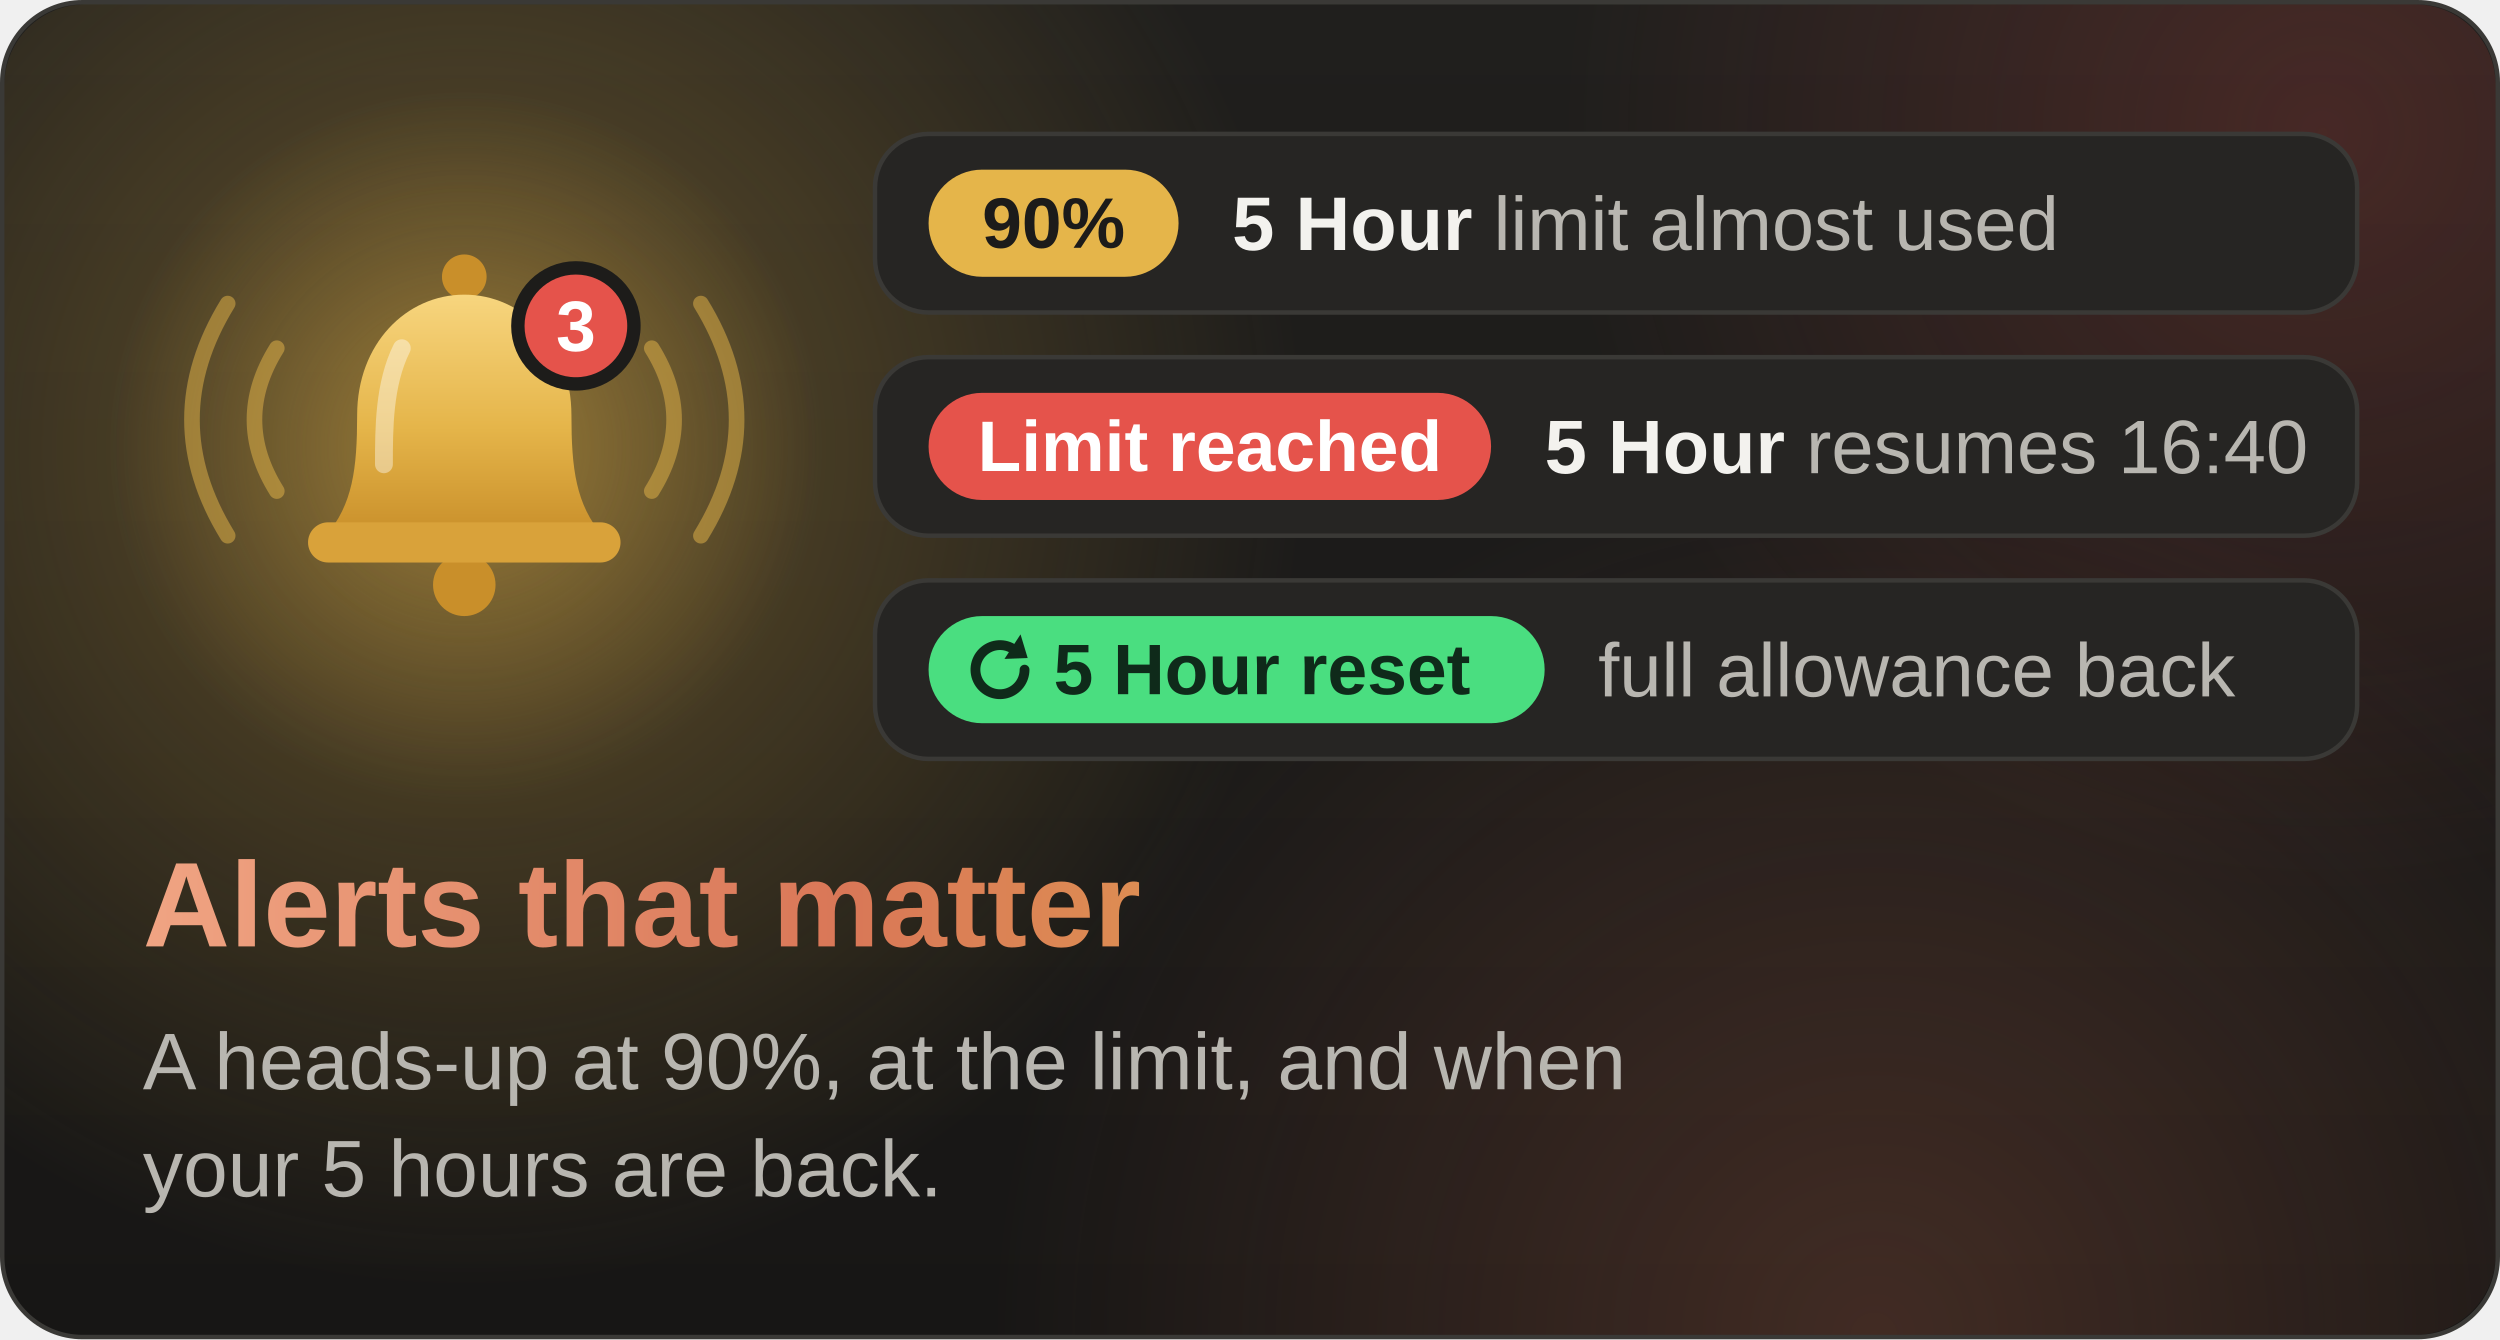
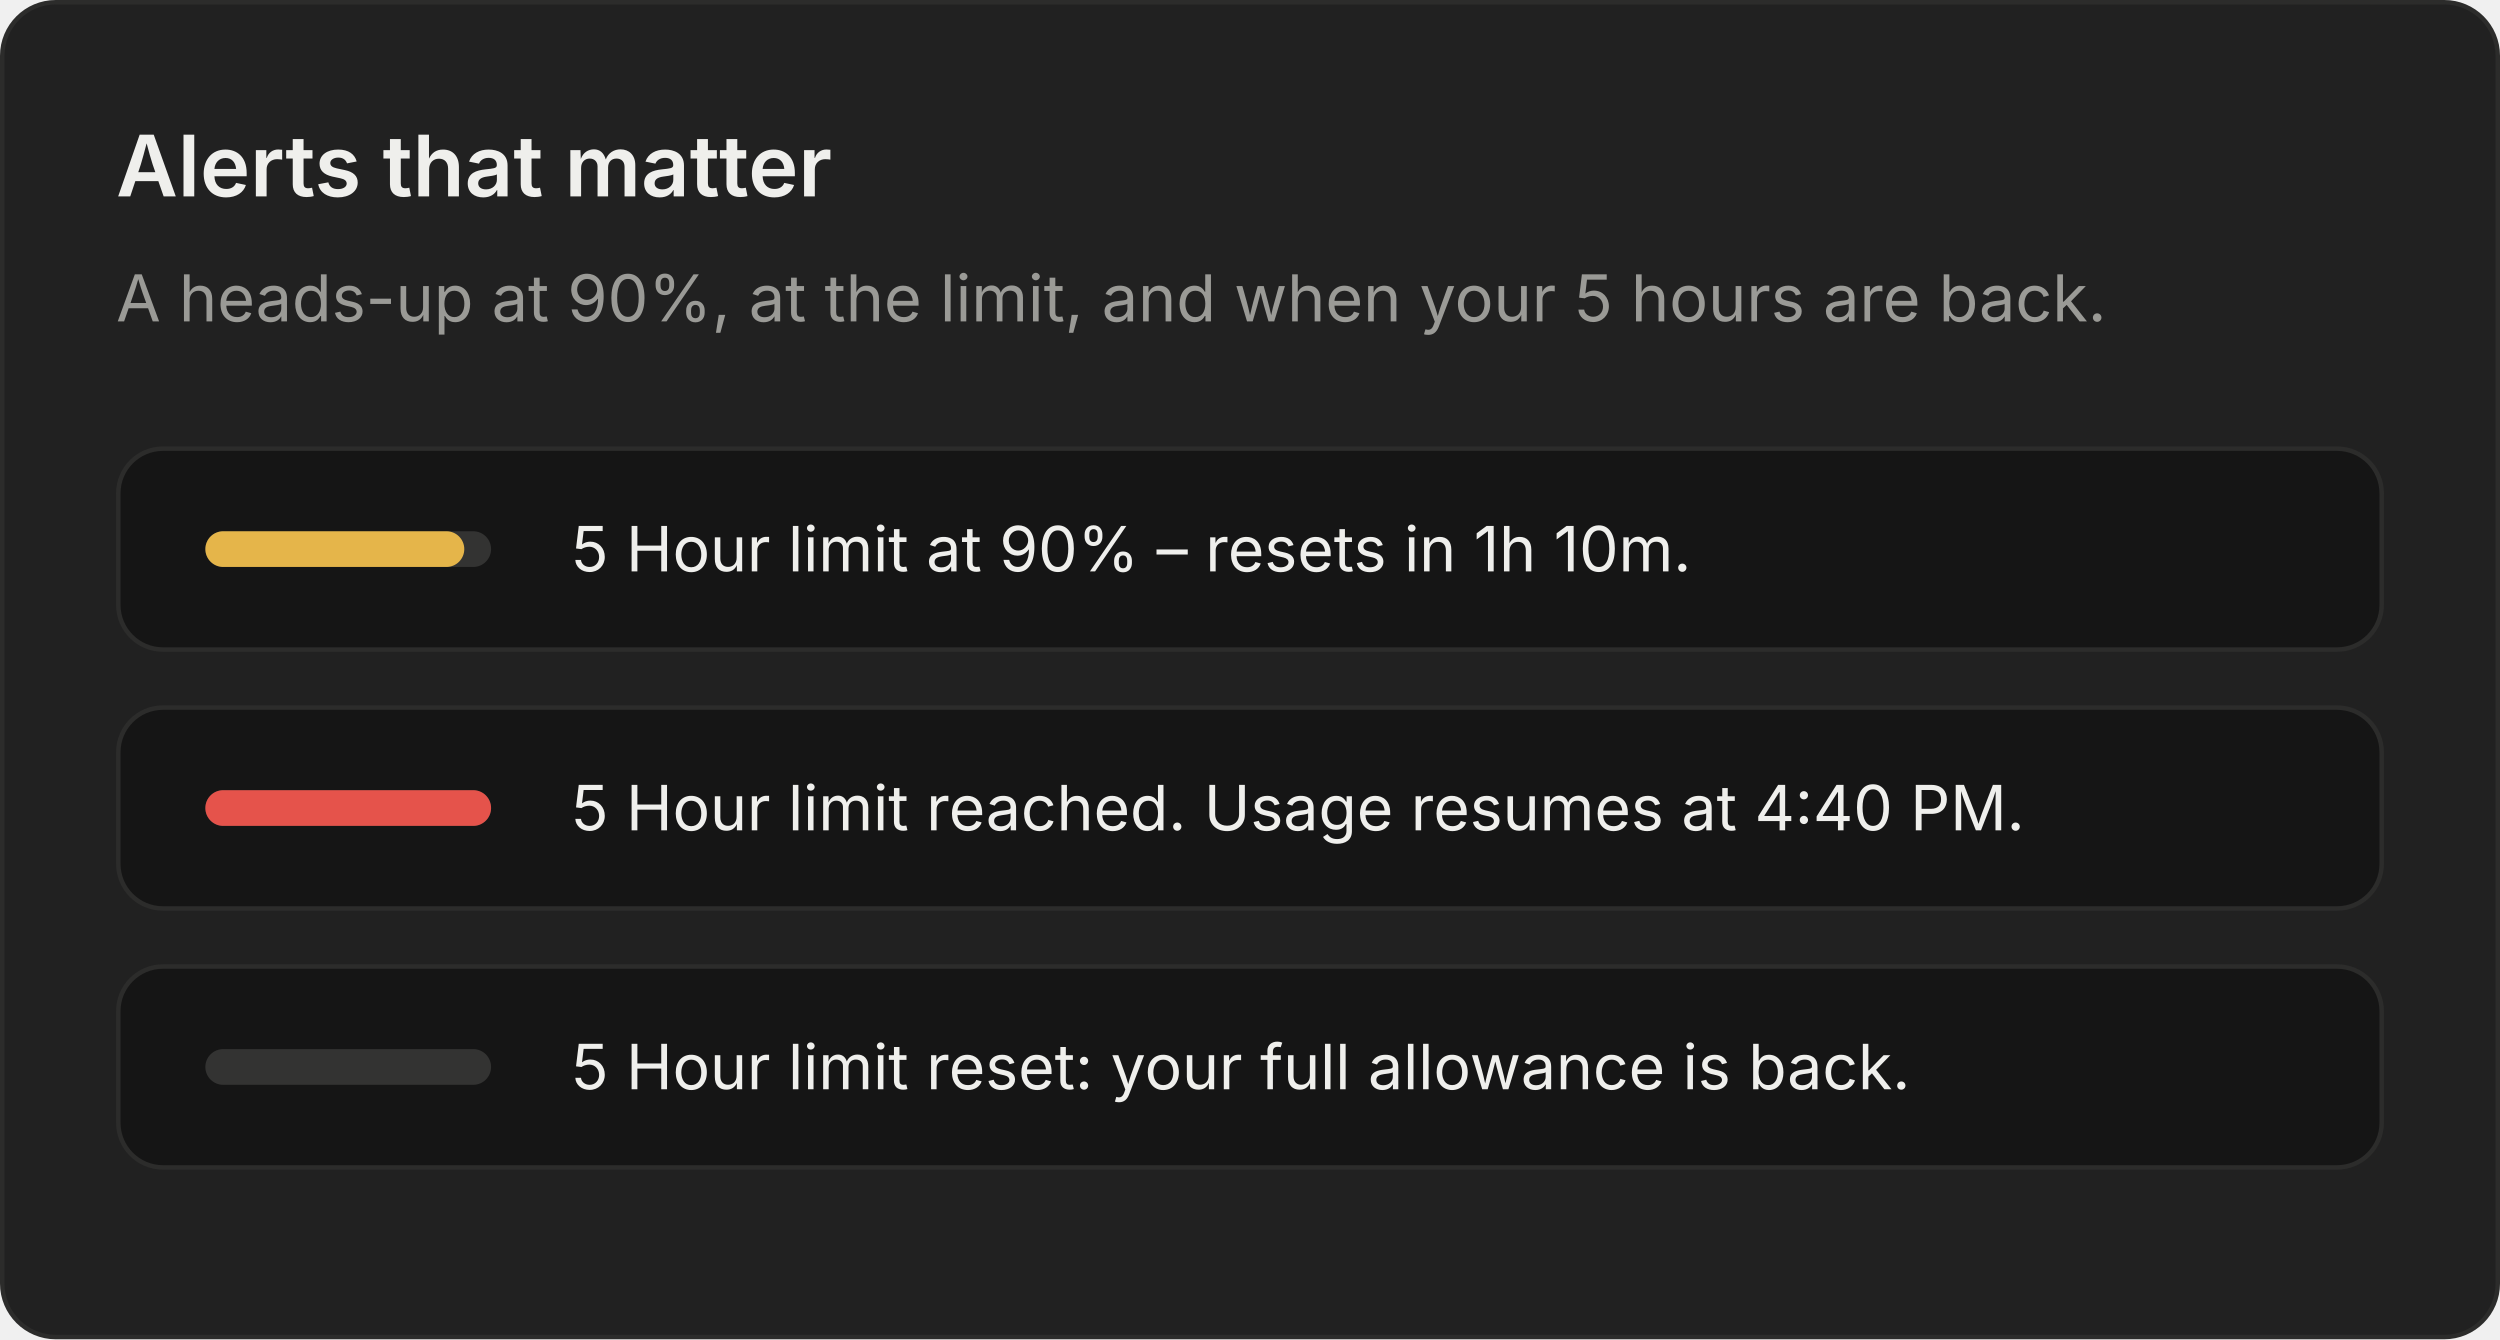
- <svg xmlns="http://www.w3.org/2000/svg" width="560" height="300" viewBox="0 0 560 300" font-family="-apple-system, BlinkMacSystemFont, 'Segoe UI', 'Helvetica Neue', Arial, sans-serif">
+ <svg xmlns="http://www.w3.org/2000/svg" width="560" height="300" viewBox="0 0 560 300" font-family="Inter, -apple-system, 'Segoe UI', Helvetica, Arial, sans-serif">
  <style>
- .blob{transform-box:fill-box;transform-origin:center;animation:drift 12s ease-in-out infinite alternate}
- .b1{animation-duration:10s;animation-delay:-4s}.b2{animation-duration:14s;animation-delay:-7s}
- @keyframes drift{0%{transform:translate(0,0) scale(1)}50%{transform:translate(28px,-14px) scale(1.12)}100%{transform:translate(-22px,12px) scale(.94)}}
- .sheen{animation:sheen 7s ease-in-out infinite}
- @keyframes sheen{0%{transform:translateX(0)}45%,100%{transform:translateX(620px)}}
- 
- .bell{transform-origin:0px -38px;animation:swing 9s ease-in-out infinite -6.3s}
- @keyframes swing{0%{transform:rotate(0)}4%{transform:rotate(0deg)}6.5%{transform:rotate(14deg)}9%{transform:rotate(-11deg)}11.5%{transform:rotate(8deg)}14%{transform:rotate(-5deg)}16.5%{transform:rotate(2deg)}19%{transform:rotate(0deg)}32%{transform:rotate(0deg)}34.5%{transform:rotate(14deg)}37%{transform:rotate(-11deg)}39.5%{transform:rotate(8deg)}42%{transform:rotate(-5deg)}44.5%{transform:rotate(2deg)}47%{transform:rotate(0deg)}60%{transform:rotate(0deg)}62.5%{transform:rotate(14deg)}65%{transform:rotate(-11deg)}67.5%{transform:rotate(8deg)}70%{transform:rotate(-5deg)}72.5%{transform:rotate(2deg)}75%{transform:rotate(0deg)}100%{transform:rotate(0)}}
- .wave{opacity:.5;transform-box:fill-box;transform-origin:center;animation:wave 9s ease-out infinite -6.3s}
- @keyframes wave{0%{opacity:0;transform:scale(.85)}4%{opacity:0;transform:scale(.85)}5.5%{opacity:.9;transform:scale(1)}14%{opacity:0;transform:scale(1.2)}32%{opacity:0;transform:scale(.85)}33.5%{opacity:.9;transform:scale(1)}42%{opacity:0;transform:scale(1.2)}60%{opacity:0;transform:scale(.85)}61.5%{opacity:.9;transform:scale(1)}70%{opacity:0;transform:scale(1.2)}100%{opacity:0;transform:scale(1.2)}}
- .bdg{transform-box:fill-box;transform-origin:center;animation:bdg 9s ease-out infinite -6.3s}
- @keyframes bdg{0%,4%{transform:scale(0)}6%{transform:scale(1.25)}8%,32%{transform:scale(1)}33.5%{transform:scale(1.3)}35.5%,60%{transform:scale(1)}61.5%{transform:scale(1.3)}63.5%,90%{transform:scale(1)}95%,100%{transform:scale(0)}}
- .n1,.n2{opacity:0}.n1{animation:n1 9s step-end infinite -6.3s}.n2{animation:n2 9s step-end infinite -6.3s}.n3{animation:n3 9s step-end infinite -6.3s}
- @keyframes n1{0%{opacity:0}4%{opacity:1}32%{opacity:0}100%{opacity:0}}@keyframes n2{0%{opacity:0}32%{opacity:1}60%{opacity:0}100%{opacity:0}}@keyframes n3{0%{opacity:0}60%{opacity:1}100%{opacity:0}}
- .spin{transform-box:fill-box;transform-origin:center;animation:spin 9s ease-in-out infinite -6.3s}
- @keyframes spin{0%,62%{transform:rotate(0)}70%,100%{transform:rotate(360deg)}}
- .breath{transform-box:fill-box;transform-origin:center;animation:breath 4.5s ease-in-out infinite -6.3s}
- @keyframes breath{0%,100%{opacity:.7;transform:scale(.92)}50%{opacity:1;transform:scale(1.06)}}
- .t0{animation:t0 9s ease-out infinite -6.3s}@keyframes t0{0%,4%{opacity:0;transform:translateX(30px)}7%{opacity:1;transform:translateX(-3px)}9%,88%{opacity:1;transform:translateX(0)}93%,100%{opacity:0;transform:translateX(0)}}
- .h0{opacity:0;animation:h0 9s ease-out infinite -6.3s}@keyframes h0{0%,5%{opacity:0}7%{opacity:1}26%,100%{opacity:0}}
- .t1{animation:t1 9s ease-out infinite -6.3s}@keyframes t1{0%,32%{opacity:0;transform:translateX(30px)}35%{opacity:1;transform:translateX(-3px)}37%,88%{opacity:1;transform:translateX(0)}93%,100%{opacity:0;transform:translateX(0)}}
- .h1{opacity:0;animation:h1 9s ease-out infinite -6.3s}@keyframes h1{0%,33%{opacity:0}35%{opacity:1}54%,100%{opacity:0}}
- .t2{animation:t2 9s ease-out infinite -6.3s}@keyframes t2{0%,60%{opacity:0;transform:translateX(30px)}63%{opacity:1;transform:translateX(-3px)}65%,88%{opacity:1;transform:translateX(0)}93%,100%{opacity:0;transform:translateX(0)}}
- .h2{opacity:0;animation:h2 9s ease-out infinite -6.3s}@keyframes h2{0%,61%{opacity:0}63%{opacity:1}82%,100%{opacity:0}}
- 
- @media (prefers-reduced-motion:reduce){*{animation:none!important}}</style>
-   <defs>
-     <linearGradient id="card" x1="0" y1="0" x2="0" y2="1">
-       <stop offset="0" stop-color="#201f1d" />
-       <stop offset="1" stop-color="#171615" />
-     </linearGradient>
-     <clipPath id="cc">
-       <rect x="1" y="1" width="558" height="298" rx="18" />
-     </clipPath>
-     <linearGradient id="tg" x1="32" y1="0" x2="380" y2="0" gradientUnits="userSpaceOnUse">
-       <stop offset="0" stop-color="#f0a483" />
-       <stop offset=".45" stop-color="#d97757" />
-       <stop offset="1" stop-color="#e5b54a" />
-     </linearGradient>
-     <linearGradient id="sh" x1="0" y1="0" x2="1" y2="0">
-       <stop offset="0" stop-color="#fff" stop-opacity="0" />
-       <stop offset=".5" stop-color="#fff" stop-opacity=".5" />
-       <stop offset="1" stop-color="#fff" stop-opacity="0" />
-     </linearGradient>
-     <linearGradient id="gloss" x1="0" y1="0" x2="0" y2="1">
-       <stop offset="0" stop-color="#fff" stop-opacity=".3" />
-       <stop offset=".6" stop-color="#fff" stop-opacity="0" />
-     </linearGradient>
-     <clipPath id="tc">
-       <text x="32" y="212" font-size="27" font-weight="700">Alerts that matter</text>
-     </clipPath>
-     <radialGradient id="bl0">
-       <stop offset="0" stop-color="#e5b54a" stop-opacity="0.34" />
-       <stop offset="1" stop-color="#e5b54a" stop-opacity="0" />
-     </radialGradient>
-     <radialGradient id="bl1">
-       <stop offset="0" stop-color="#e5534b" stop-opacity="0.2" />
-       <stop offset="1" stop-color="#e5534b" stop-opacity="0" />
-     </radialGradient>
-     <radialGradient id="bl2">
-       <stop offset="0" stop-color="#d97757" stop-opacity="0.22" />
-       <stop offset="1" stop-color="#d97757" stop-opacity="0" />
-     </radialGradient>
-     <linearGradient id="bellg" x1="0" y1="0" x2="0" y2="1">
-       <stop offset="0" stop-color="#f7d57e" />
-       <stop offset=".55" stop-color="#e5b54a" />
-       <stop offset="1" stop-color="#c98f2a" />
-     </linearGradient>
-     <radialGradient id="bglow">
-       <stop offset="0" stop-color="#e5b54a" stop-opacity=".45" />
-       <stop offset="1" stop-color="#e5b54a" stop-opacity="0" />
-     </radialGradient>
-   </defs>
-   <rect x=".5" y=".5" width="559" height="299" rx="18" fill="url(#card)" stroke="#3a3936" />
-   <g clip-path="url(#cc)">
-     <circle class="blob b0" cx="104" cy="100" r="190" fill="url(#bl0)" />
-     <circle class="blob b1" cx="520" cy="30" r="170" fill="url(#bl1)" />
-     <circle class="blob b2" cx="420" cy="300" r="200" fill="url(#bl2)" />
+ .in{animation:in 10s cubic-bezier(.2,.7,.2,1) infinite both}
+ .grow{transform-box:fill-box;transform-origin:left center;animation:grow 10s cubic-bezier(.2,.7,.2,1) infinite both}
+ .d1{animation-delay:.3s}.d2{animation-delay:1.3s}.d3{animation-delay:2.3s}
+ .g1{animation-delay:.5s}.g2{animation-delay:1.5s}
+ @keyframes in{0%,3%{opacity:0;transform:translateY(6px)}13%,100%{opacity:1;transform:translateY(0)}}
+ @keyframes grow{0%,3%{transform:scaleX(0)}16%,100%{transform:scaleX(1)}}
+ @media (prefers-reduced-motion:reduce){.in,.grow{animation:none}}
+ </style>
+   <rect x=".5" y=".5" width="559" height="299" rx="12" fill="#212121" stroke="#2c2c2b" />
+   <text x="26" y="44" fill="#efefec" font-size="19" font-weight="600">Alerts that matter</text>
+   <text x="26" y="72" fill="#9a9a96" font-size="14.5">A heads-up at 90%, at the limit, and when your 5 hours are back.</text>
+   <g class="in d1">
+     <rect x="26.5" y="100.5" width="507" height="45" rx="10" fill="#151515" stroke="#2c2c2b" />
+     <rect x="46" y="119" width="64" height="8" rx="4" fill="#333332" />
+     <rect class="grow g1" x="46" y="119" width="58" height="8" rx="4" fill="#e5b54a" />
+     <text x="128" y="128" fill="#efefec" font-size="14">5 Hour limit at 90% – resets in 1h 10m.</text>
  </g>
-   <g transform="translate(104 100)">
-     <circle class="breath" r="80" fill="url(#bglow)" />
-     <path class="wave" d="M42 -22 Q52 -6 42 10" fill="none" stroke="#e5b54a" stroke-width="3.5" stroke-linecap="round" />
-     <path class="wave" d="M53 -32 Q69 -6 53 20" fill="none" stroke="#e5b54a" stroke-width="3.5" stroke-linecap="round" />
-     <path class="wave" d="M-42 -22 Q-52 -6 -42 10" fill="none" stroke="#e5b54a" stroke-width="3.5" stroke-linecap="round" />
-     <path class="wave" d="M-53 -32 Q-69 -6 -53 20" fill="none" stroke="#e5b54a" stroke-width="3.5" stroke-linecap="round" />
-     <g class="bell">
-       <circle cy="-38" r="5" fill="#c98f2a" />
-       <circle cy="31" r="7" fill="#c98f2a" />
-       <path d="M-31 20 C-25 13 -24 5 -24 -7 C-24 -23 -13 -34 0 -34 C13 -34 24 -23 24 -7 C24 5 25 13 31 20 Z" fill="url(#bellg)" />
-       <rect x="-35" y="17" width="70" height="9" rx="4.5" fill="#d9a23a" />
-       <path d="M-14 -22 C-18 -14 -18 -4 -18 4" fill="none" stroke="#fff" stroke-opacity=".4" stroke-width="4" stroke-linecap="round" />
-       <g transform="translate(25 -27)">
-         <g class="bdg">
-           <circle r="13" fill="#e5534b" stroke="#1d1c1a" stroke-width="3" />
-           <text class="n1" y="5.6" text-anchor="middle" font-size="16" font-weight="700" fill="#fff">1</text>
-           <text class="n2" y="5.6" text-anchor="middle" font-size="16" font-weight="700" fill="#fff">2</text>
-           <text class="n3" y="5.6" text-anchor="middle" font-size="16" font-weight="700" fill="#fff">3</text>
-         </g>
-       </g>
-     </g>
+   <g class="in d2">
+     <rect x="26.5" y="158.5" width="507" height="45" rx="10" fill="#151515" stroke="#2c2c2b" />
+     <rect x="46" y="177" width="64" height="8" rx="4" fill="#333332" />
+     <rect class="grow g2" x="46" y="177" width="64" height="8" rx="4" fill="#e5534b" />
+     <text x="128" y="186" fill="#efefec" font-size="14">5 Hour limit reached. Usage resumes at 4:40 PM.</text>
  </g>
-   <g class="t0">
-     <rect x="196" y="30" width="332" height="40" rx="12" fill="#262523" stroke="#3a3936" />
-     <rect class="h0" x="196" y="30" width="332" height="40" rx="12" fill="none" stroke="#e5b54a" stroke-width="1.5" />
-     <rect x="208" y="38" width="56" height="24" rx="12" fill="#e5b54a" />
-     <text x="236" y="55.5" text-anchor="middle" font-size="16" font-weight="700" fill="#1c1b1a">90%</text>
-     <text x="276" y="56" font-size="17" fill="#b8b6b0">
-       <tspan fill="#f3f2ee" font-weight="600">5 Hour</tspan> limit almost used</text>
+   <g class="in d3">
+     <rect x="26.5" y="216.5" width="507" height="45" rx="10" fill="#151515" stroke="#2c2c2b" />
+     <rect x="46" y="235" width="64" height="8" rx="4" fill="#333332" />
+     <text x="128" y="244" fill="#efefec" font-size="14">5 Hour limit reset: your full allowance is back.</text>
  </g>
-   <g class="t1">
-     <rect x="196" y="80" width="332" height="40" rx="12" fill="#262523" stroke="#3a3936" />
-     <rect class="h1" x="196" y="80" width="332" height="40" rx="12" fill="none" stroke="#e5534b" stroke-width="1.5" />
-     <rect x="208" y="88" width="126" height="24" rx="12" fill="#e5534b" />
-     <text x="271" y="105.5" text-anchor="middle" font-size="16" font-weight="700" fill="#fff">Limit reached</text>
-     <text x="346" y="106" font-size="17" fill="#b8b6b0">
-       <tspan fill="#f3f2ee" font-weight="600">5 Hour</tspan> resumes 16:40</text>
-   </g>
-   <g class="t2">
-     <rect x="196" y="130" width="332" height="40" rx="12" fill="#262523" stroke="#3a3936" />
-     <rect class="h2" x="196" y="130" width="332" height="40" rx="12" fill="none" stroke="#4ade80" stroke-width="1.5" />
-     <rect x="208" y="138" width="138" height="24" rx="12" fill="#4ade80" />
-     <g transform="translate(224 150)">
-       <g class="spin">
-         <path d="M5.5 0 A5.5 5.5 0 1 1 2.75 -4.76" fill="none" stroke="#0f2a1a" stroke-width="2.2" stroke-linecap="round" />
-         <path d="M6.2 -2.6 L1.0 -2.4 L4.6 -7.9 Z" fill="#0f2a1a" />
-       </g>
-     </g>
-     <text x="236" y="155.5" font-size="16" font-weight="700" fill="#0f2a1a">5 Hour reset</text>
-     <text x="358" y="156" font-size="17" fill="#b8b6b0">full allowance back</text>
-   </g>
-   <text x="32" y="212" font-size="27" font-weight="700" fill="url(#tg)">Alerts that matter</text>
-   <g clip-path="url(#tc)">
-     <rect class="sheen" x="-140" y="180" width="120" height="40" fill="url(#sh)" style="animation-delay:1.2s" />
-   </g>
-   <text x="32" y="244" font-size="18" fill="#b8b6b0">A heads-up at 90%, at the limit, and when</text>
-   <text x="32" y="268" font-size="18" fill="#b8b6b0">your 5 hours are back.</text>
</svg>
